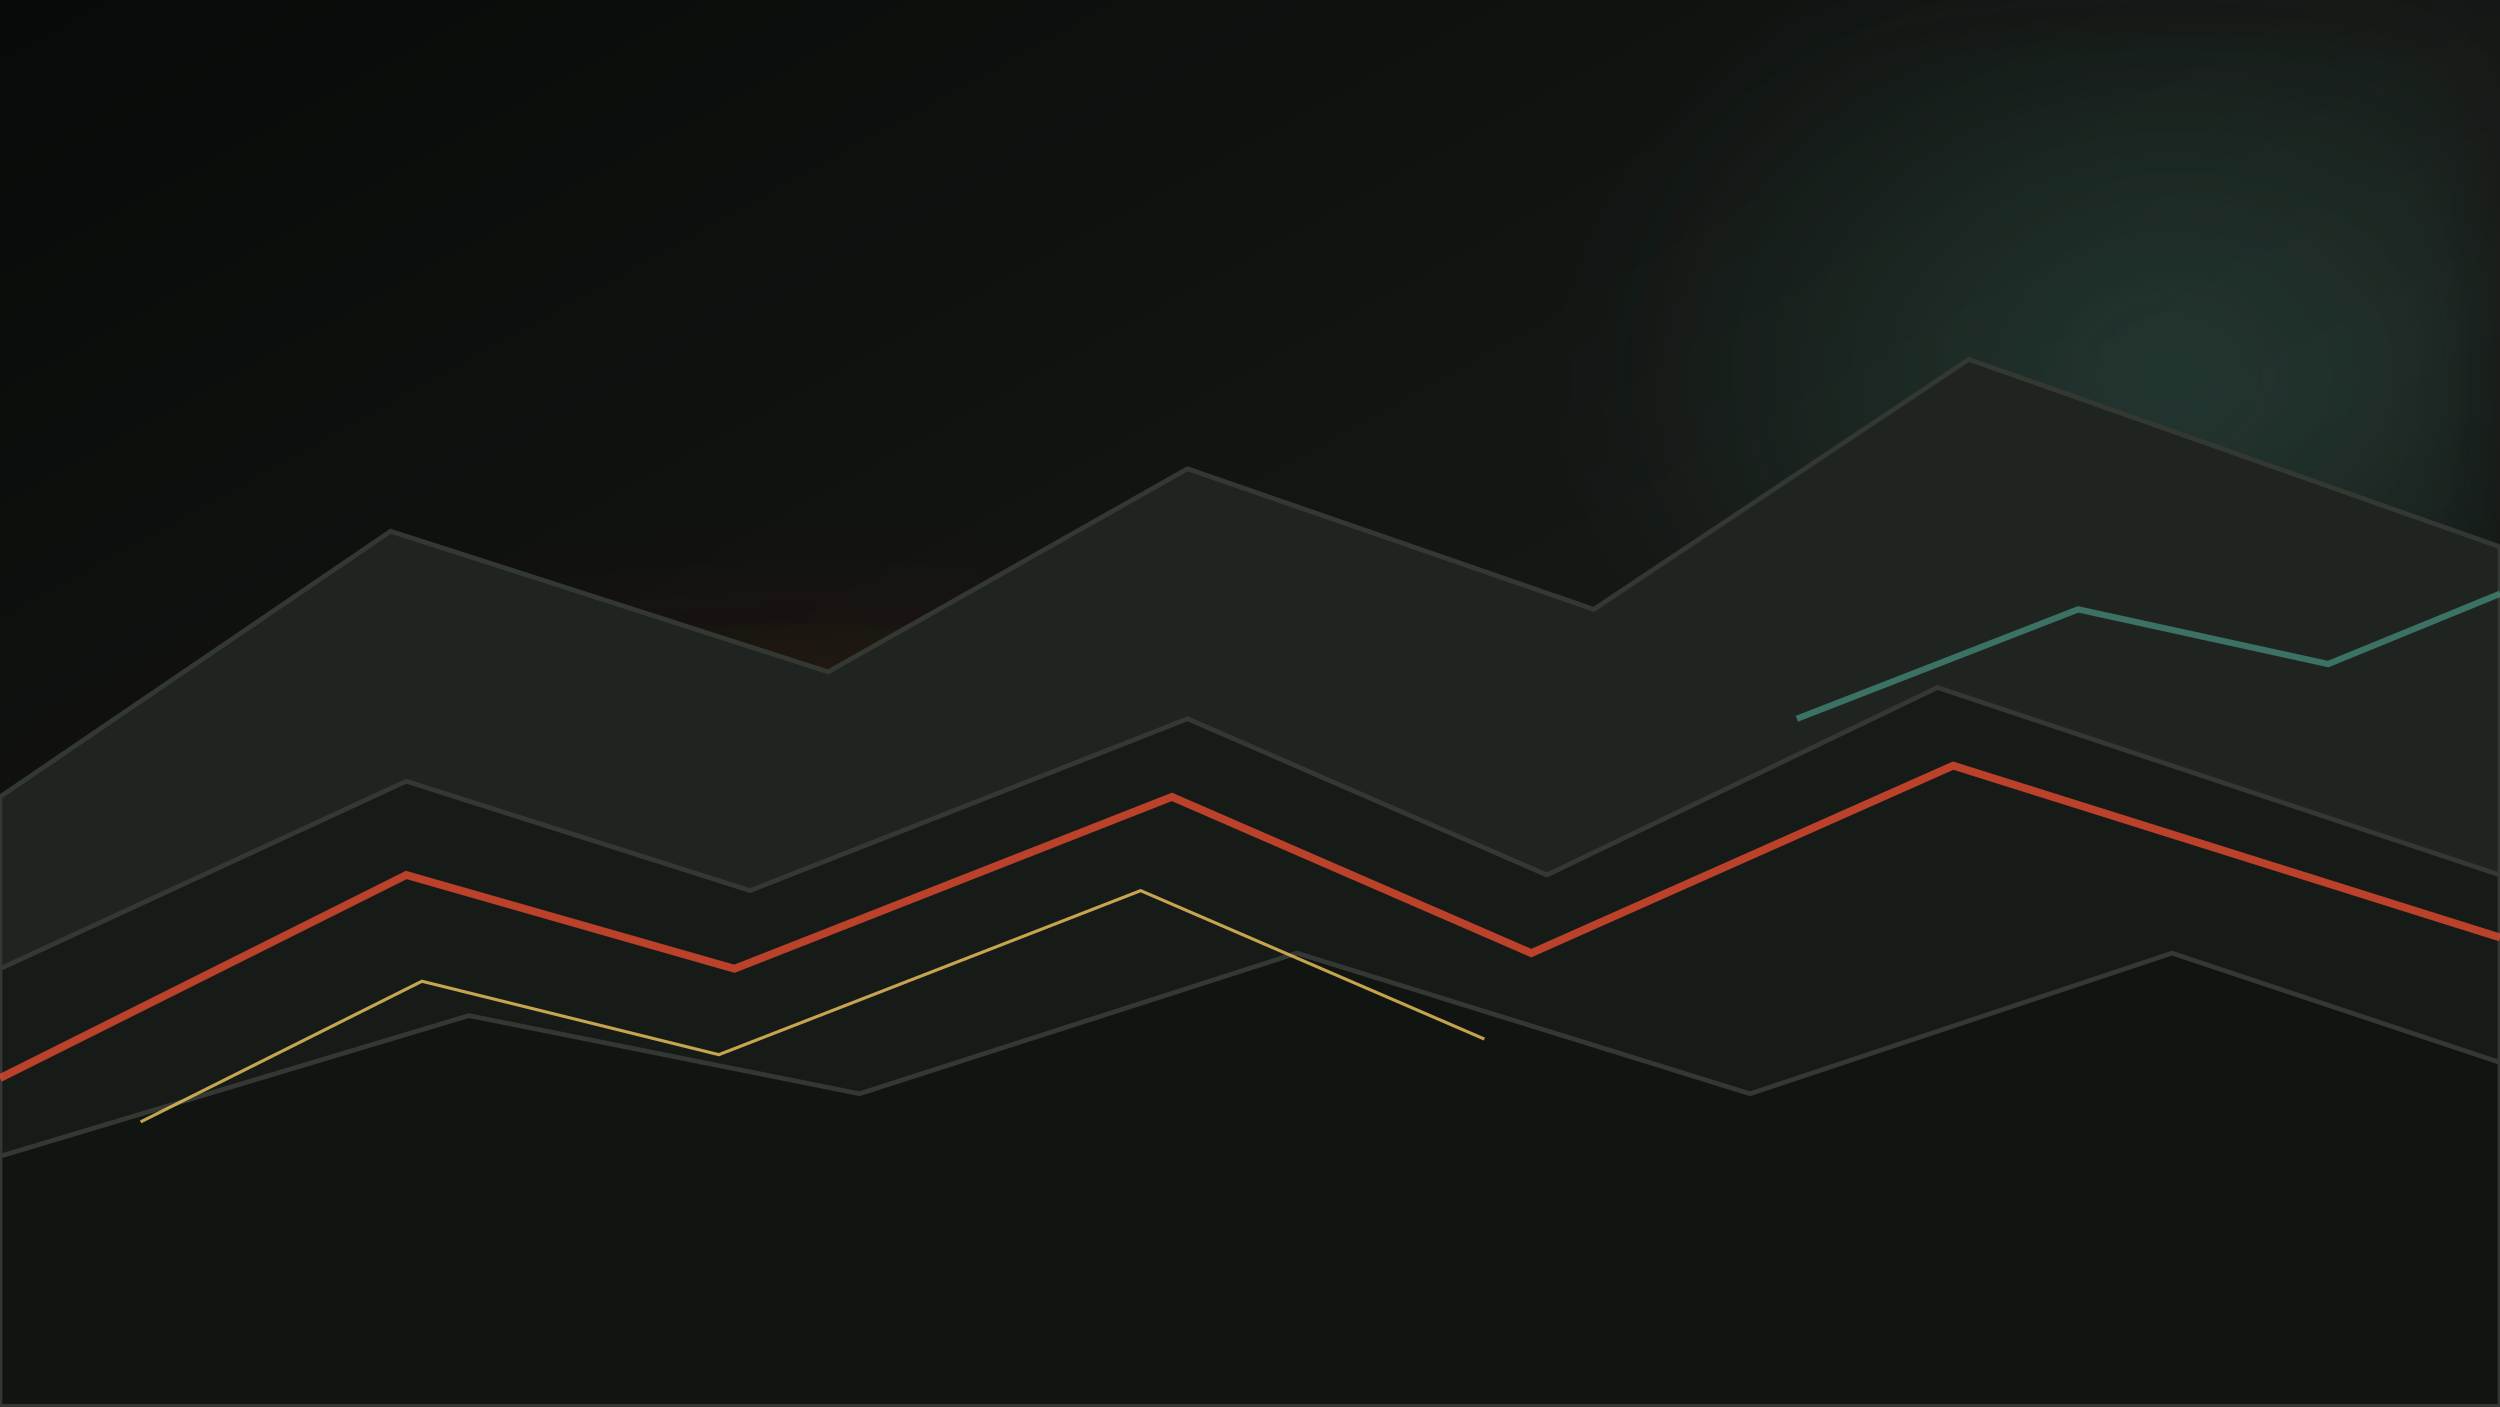
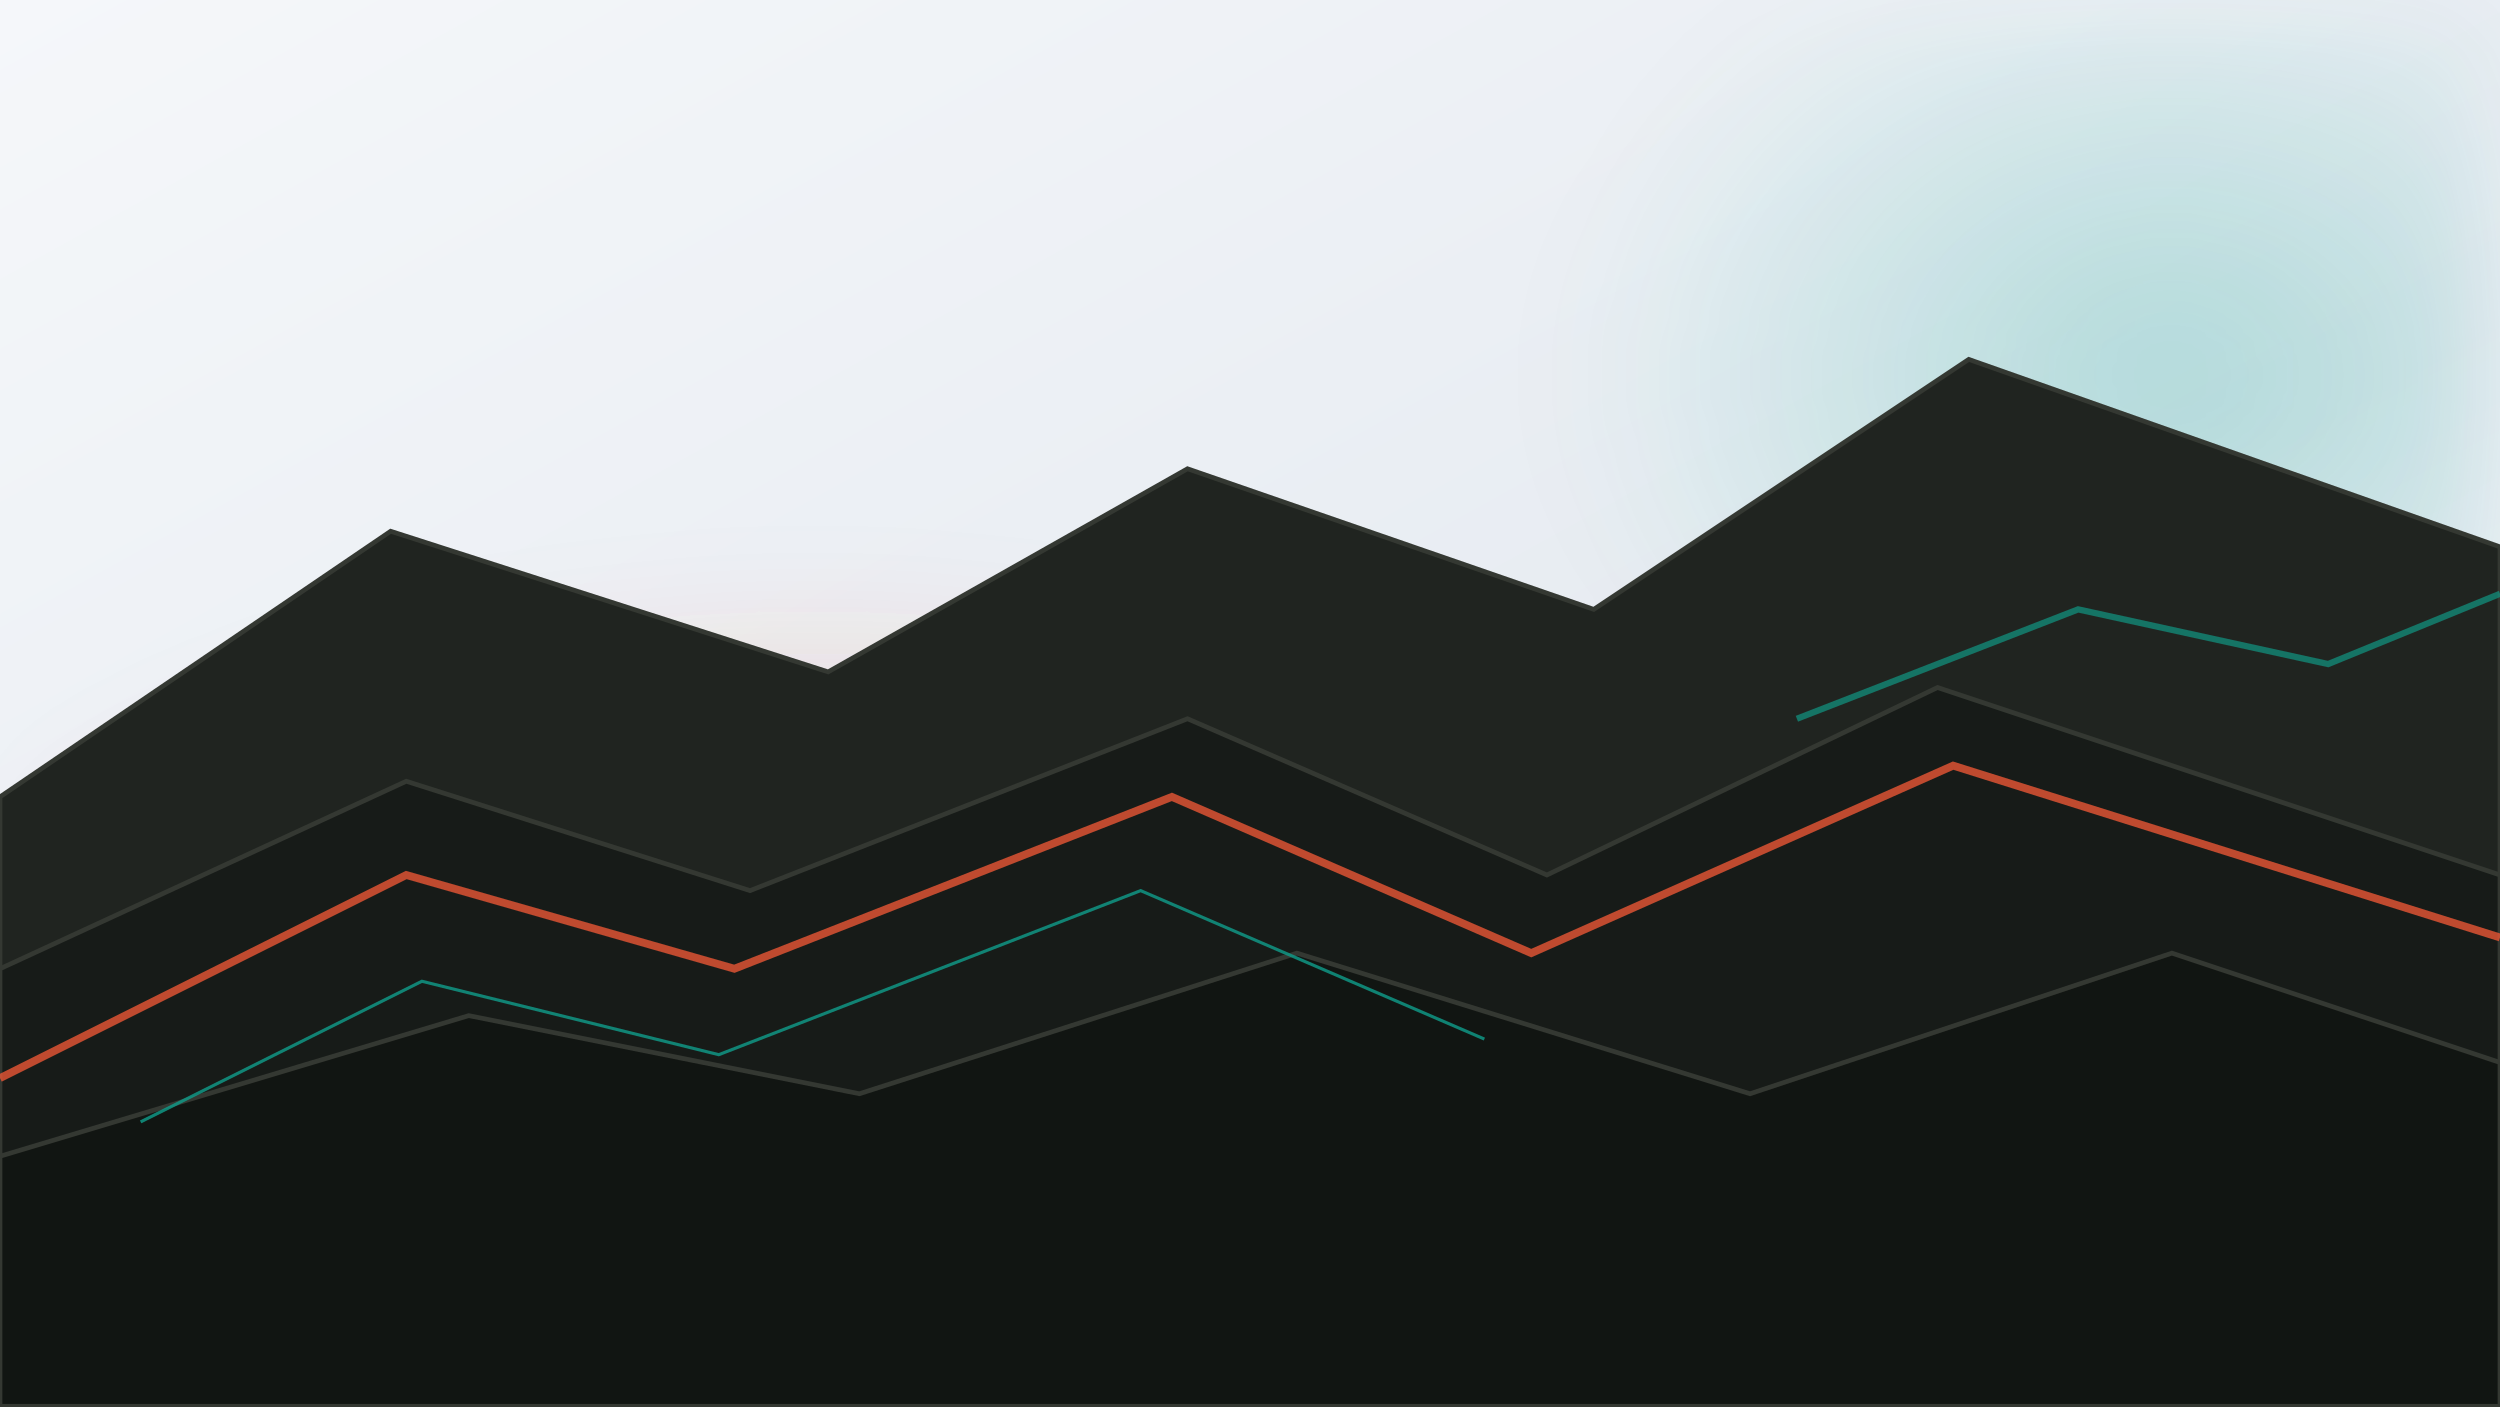
<svg xmlns="http://www.w3.org/2000/svg" width="1600" height="900" viewBox="0 0 1600 900">
  <defs>
    <linearGradient id="base" x1="0" y1="0" x2="1" y2="1">
-       <stop stop-color="#080A09" />
-       <stop offset=".6" stop-color="#171916" />
-       <stop offset="1" stop-color="#080A09" />
+       <stop stop-color="#F5F7FA" />
+       <stop offset=".6" stop-color="#e6ebf1" />
+       <stop offset="1" stop-color="#F5F7FA" />
    </linearGradient>
    <radialGradient id="warm">
-       <stop stop-color="#E34B2F" stop-opacity=".42" />
-       <stop offset="1" stop-color="#E34B2F" stop-opacity="0" />
+       <stop stop-color="#E85634" stop-opacity=".42" />
+       <stop offset="1" stop-color="#E85634" stop-opacity="0" />
    </radialGradient>
    <radialGradient id="cool">
-       <stop stop-color="#4C9B8A" stop-opacity=".24" />
-       <stop offset="1" stop-color="#4C9B8A" stop-opacity="0" />
+       <stop stop-color="#0F9E8B" stop-opacity=".24" />
+       <stop offset="1" stop-color="#0F9E8B" stop-opacity="0" />
    </radialGradient>
    <filter id="blur">
      <feGaussianBlur stdDeviation="36" />
    </filter>
  </defs>
  <rect width="1600" height="900" fill="url(#base)" />
  <ellipse cx="520" cy="680" rx="620" ry="300" fill="url(#warm)" filter="url(#blur)" />
  <ellipse cx="1390" cy="240" rx="390" ry="300" fill="url(#cool)" filter="url(#blur)" />
  <g fill="#202420" stroke="#343832" stroke-width="3">
    <path d="M0 510 250 340 530 430 760 300 1020 390 1260 230 1600 350V900H0Z" />
    <path d="M0 620 260 500 480 570 760 460 990 560 1240 440 1600 560V900H0Z" fill="#171B18" />
    <path d="M0 740 300 650 550 700 830 610 1120 700 1390 610 1600 680V900H0Z" fill="#111512" />
  </g>
-   <path d="M0 690 260 560 470 620 750 510 980 610 1250 490 1600 600" fill="none" stroke="#E34B2F" stroke-width="5" opacity=".8" />
-   <path d="M90 718 270 628 460 675 730 570 950 665" fill="none" stroke="#F2C75C" stroke-width="2" opacity=".8" />
-   <path d="M1150 460 1330 390 1490 425 1600 380" fill="none" stroke="#4C9B8A" stroke-width="4" opacity=".65" />
+   <path d="M0 690 260 560 470 620 750 510 980 610 1250 490 1600 600" fill="none" stroke="#E85634" stroke-width="5" opacity=".8" />
+   <path d="M90 718 270 628 460 675 730 570 950 665" fill="none" stroke="#0F9E8B" stroke-width="2" opacity=".8" />
+   <path d="M1150 460 1330 390 1490 425 1600 380" fill="none" stroke="#0F9E8B" stroke-width="4" opacity=".65" />
</svg>
